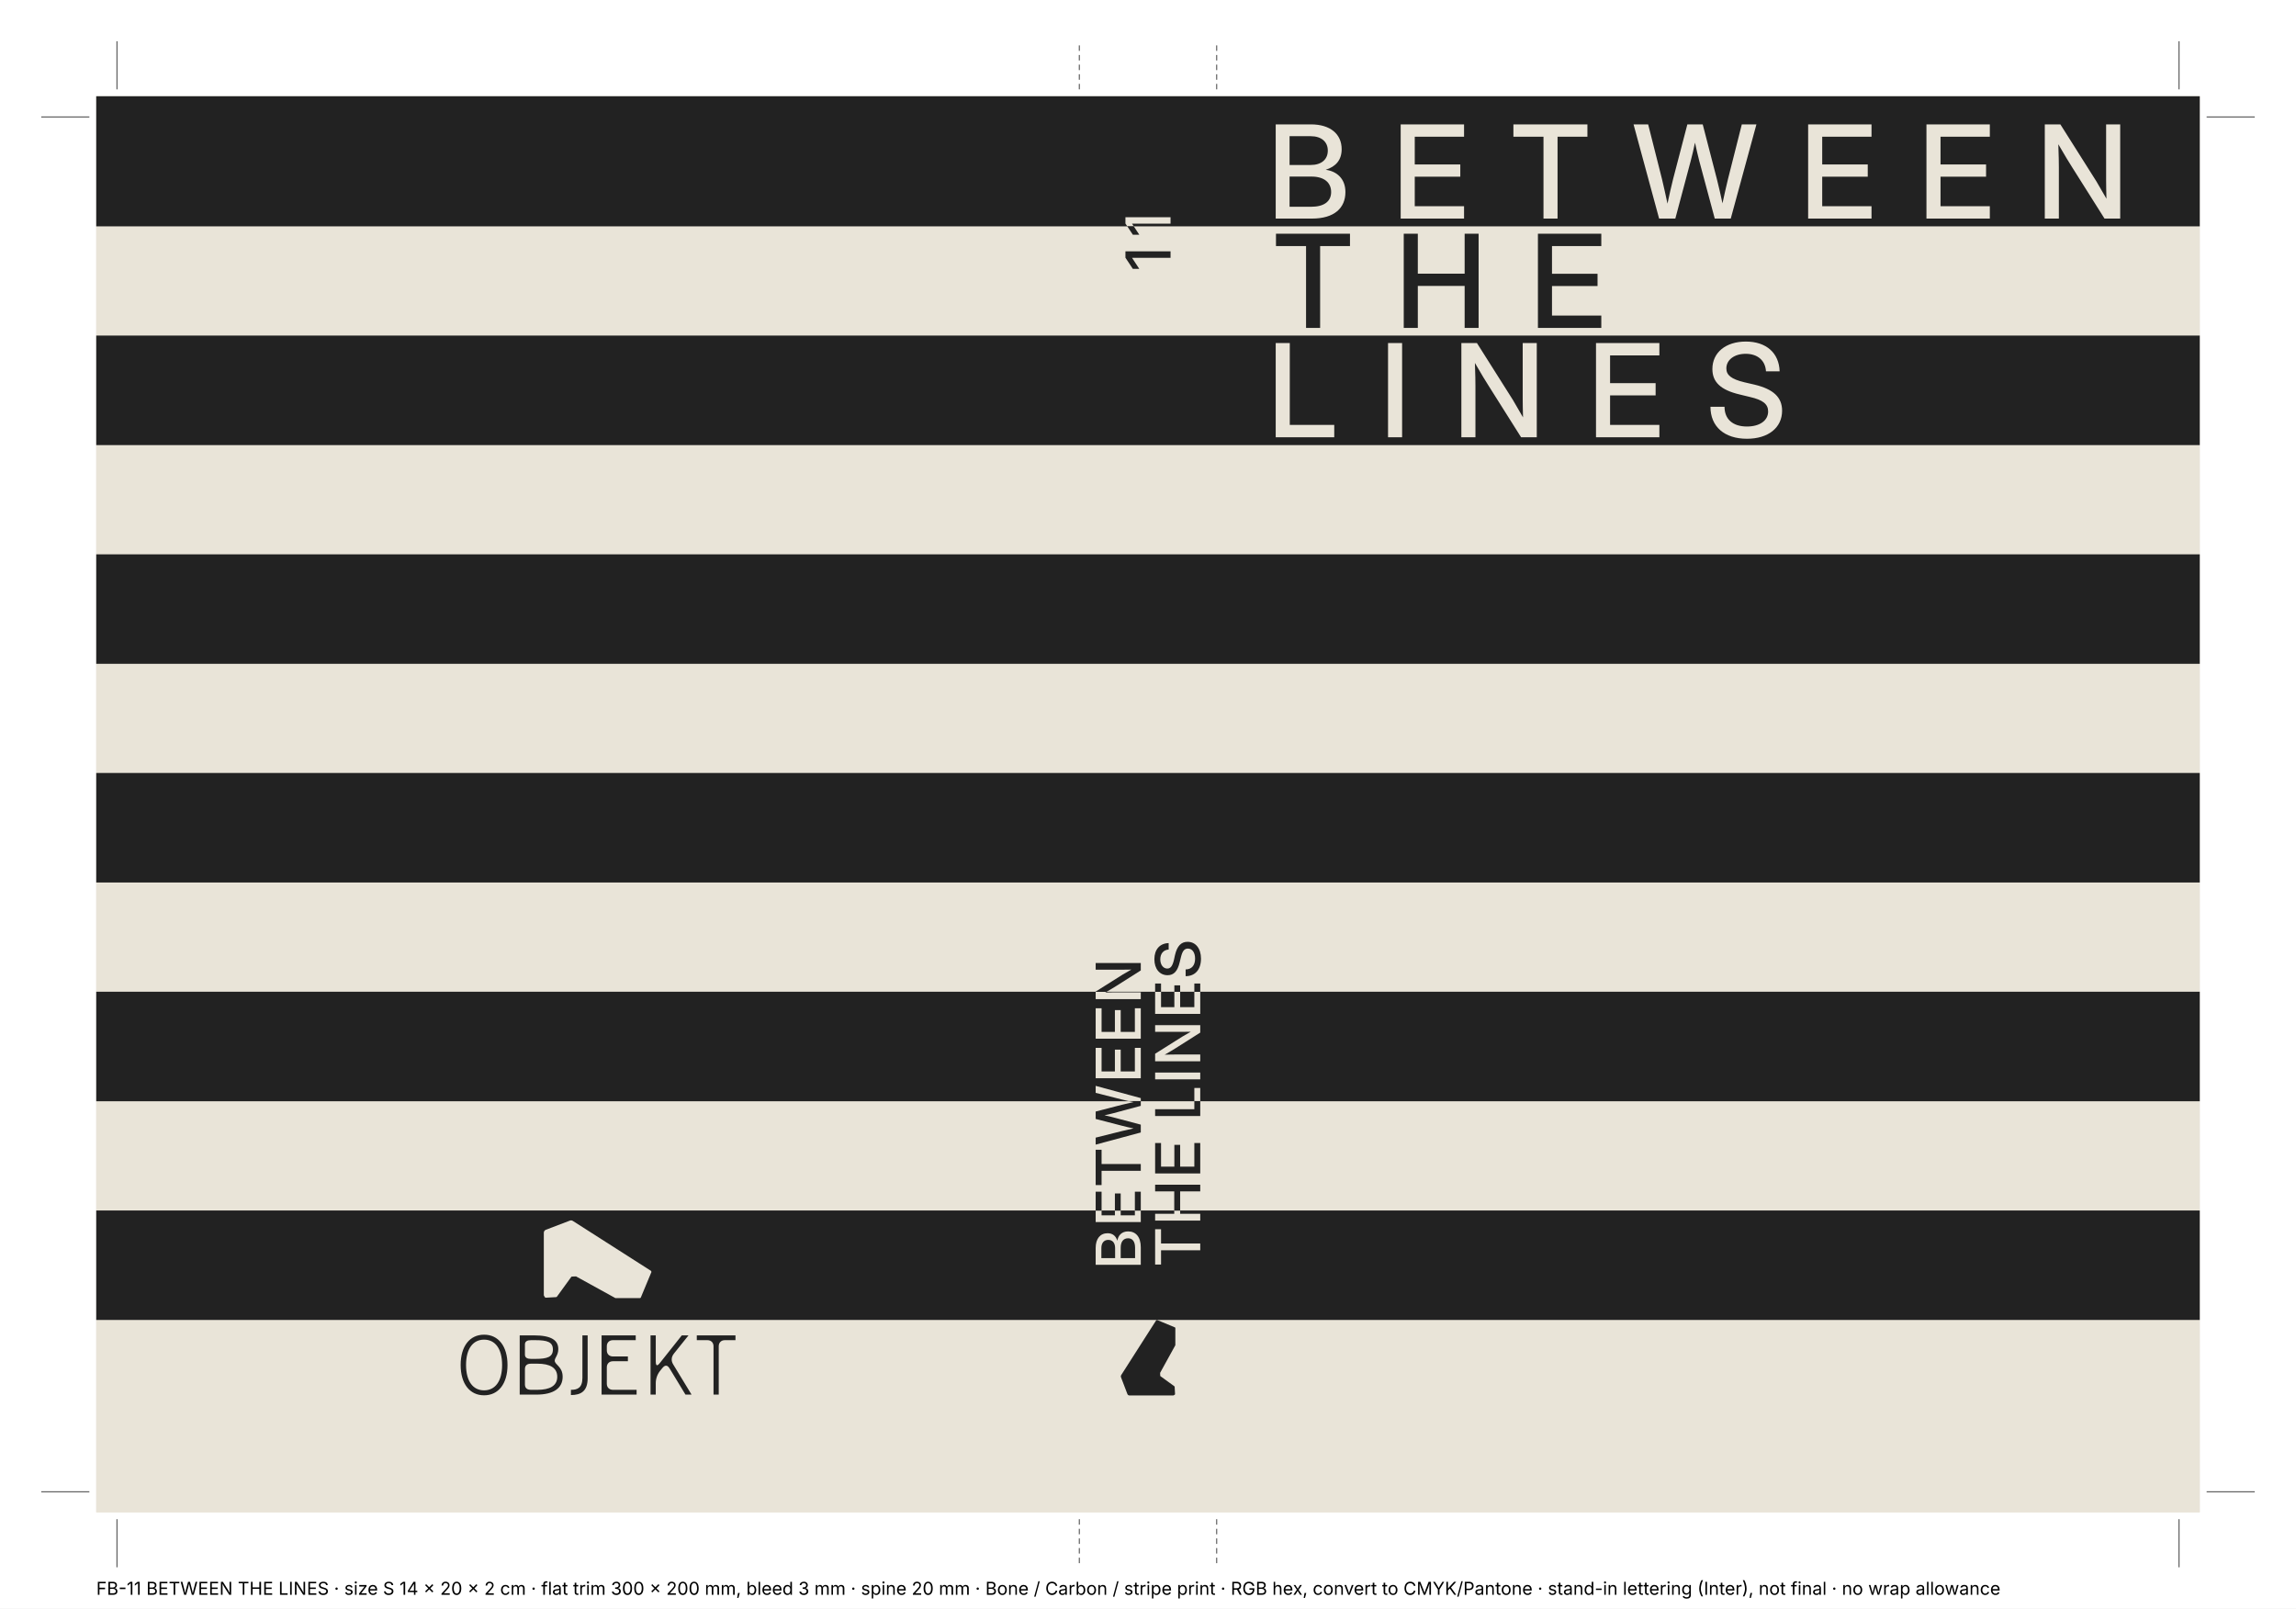
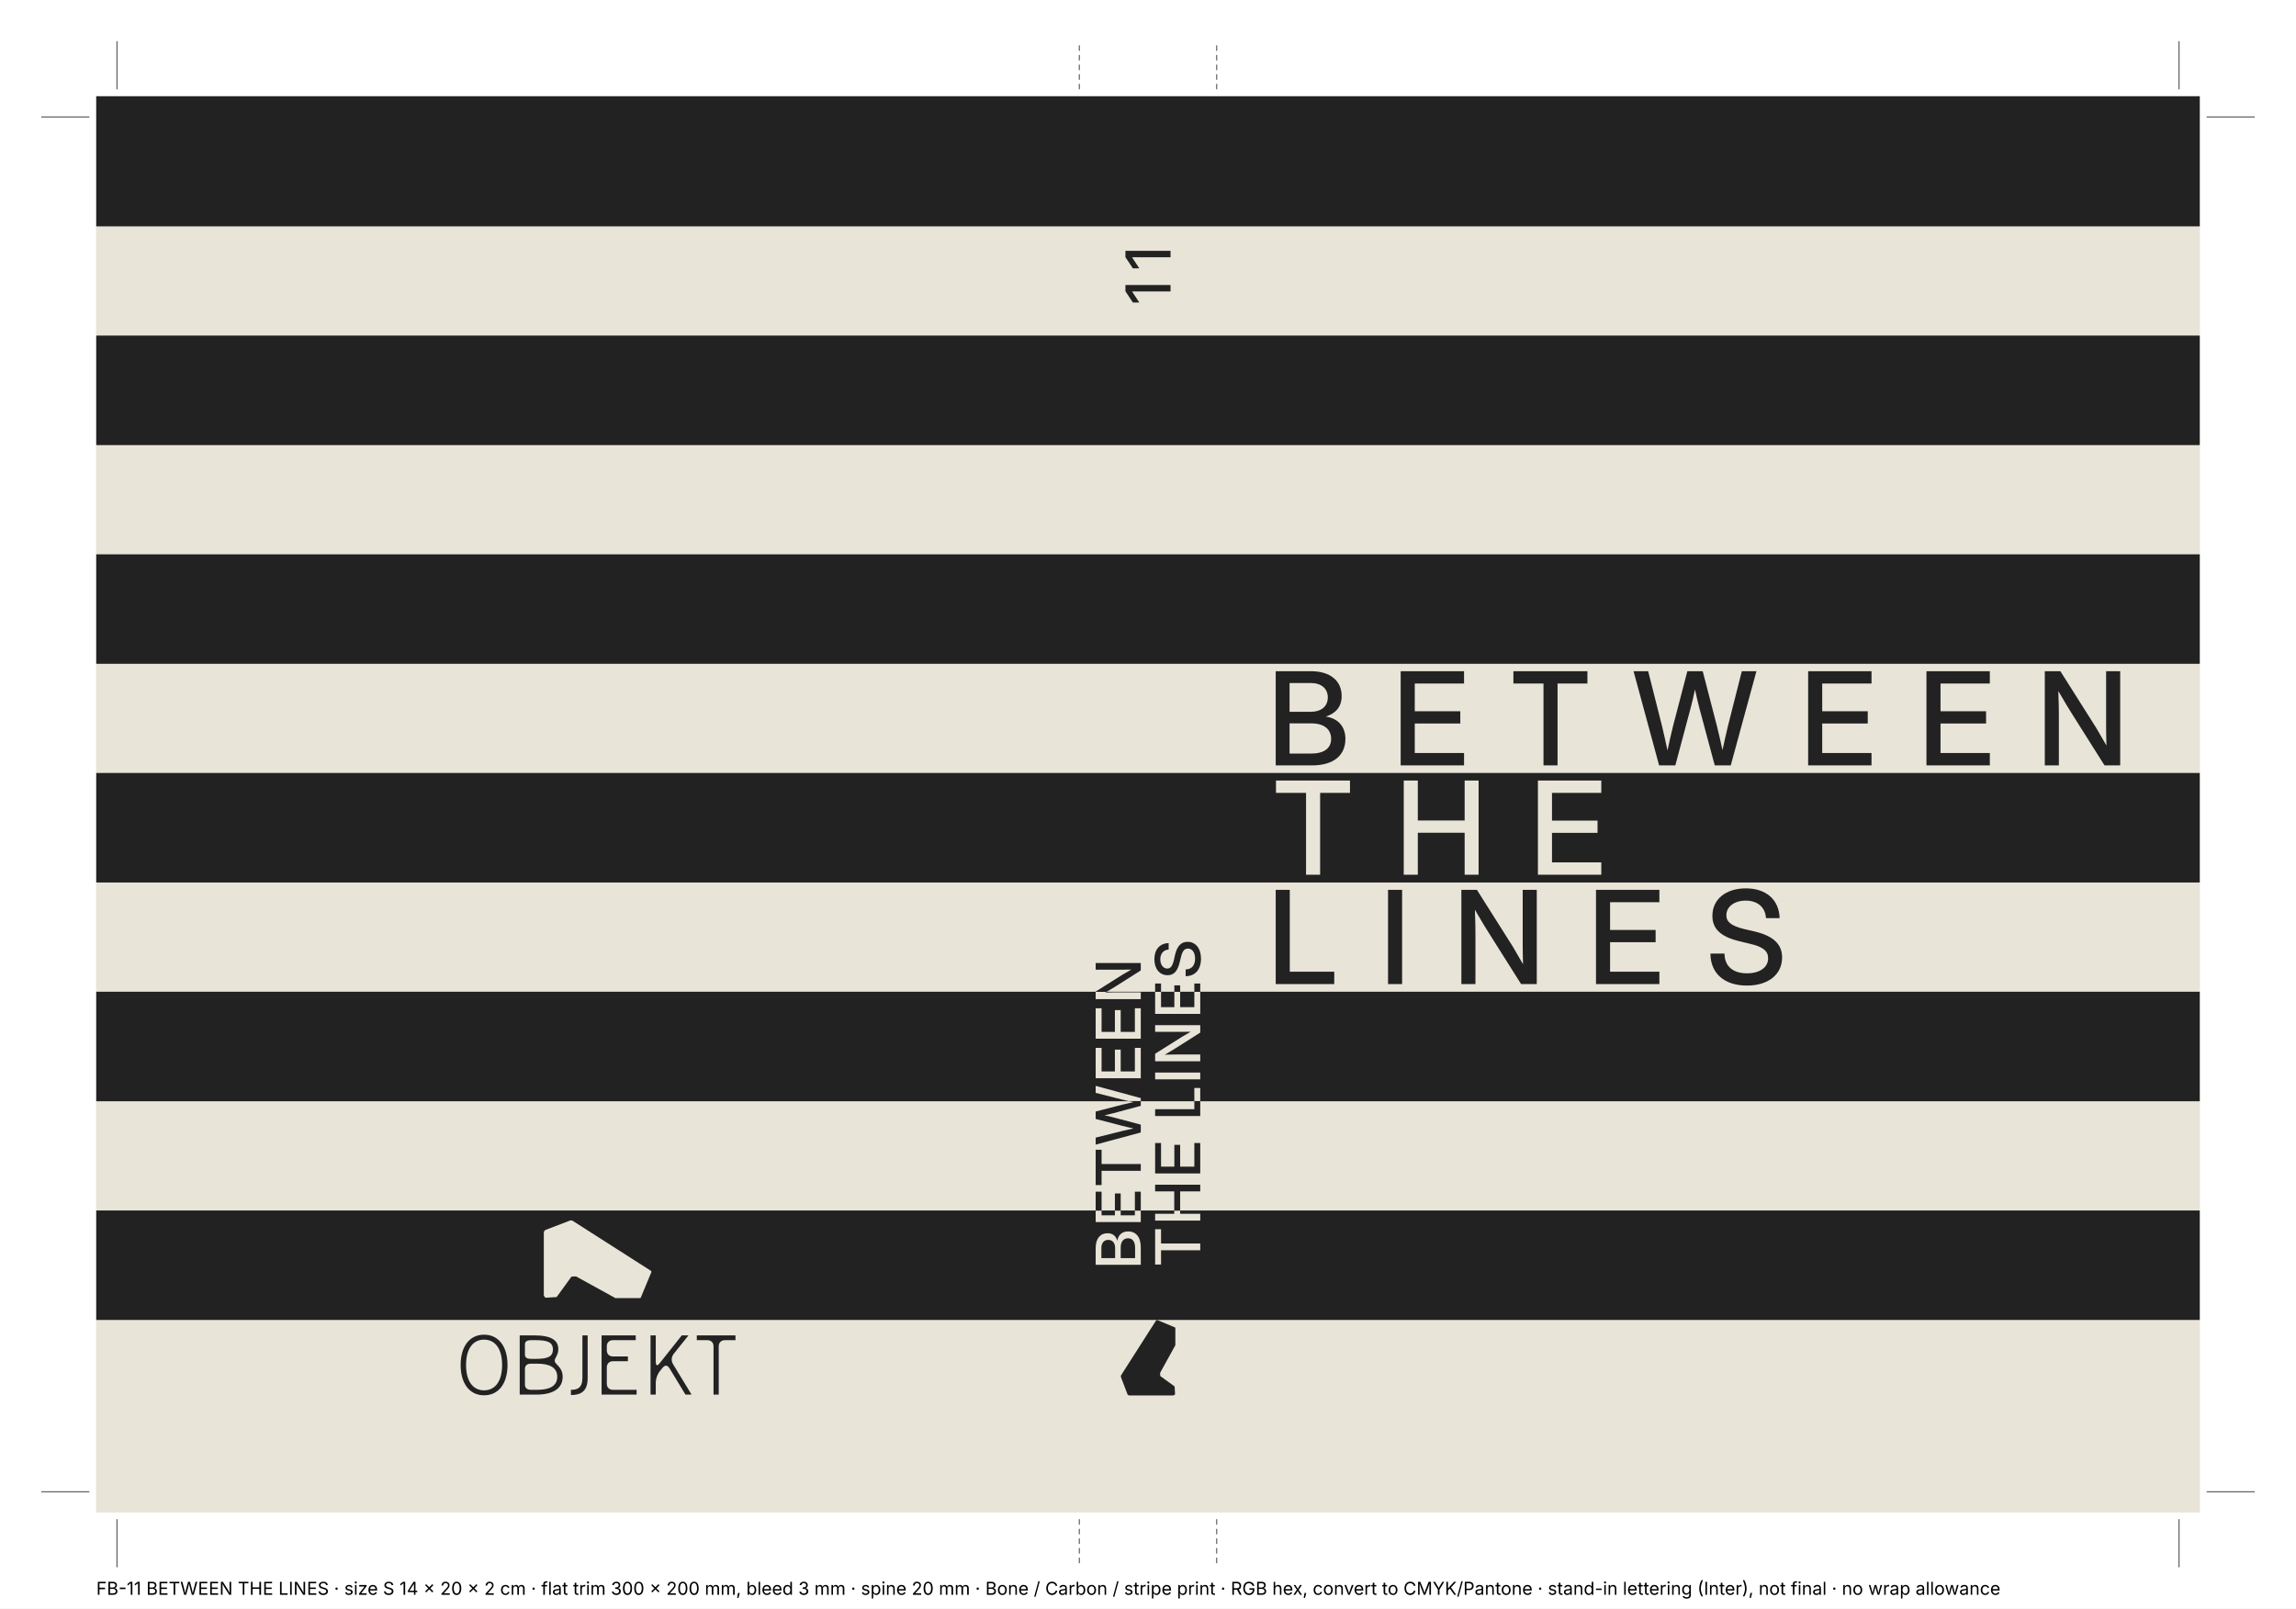
<svg xmlns="http://www.w3.org/2000/svg" width="334mm" height="234mm" viewBox="0 0 334 234">
  <rect width="334" height="234" fill="#fff" />
  <g transform="translate(17 17)">
    <clipPath id="flat11">
      <rect x="-3" y="-3" width="306" height="206" />
    </clipPath>
    <g clip-path="url(#flat11)">
      <rect x="-3" y="-3" width="306" height="206" fill="#E9E4D8" />
      <defs>
        <clipPath id="sd11">
          <rect x="-3" y="-3.00" width="306" height="18.93" />
          <rect x="-3" y="31.82" width="306" height="15.93" />
          <rect x="-3" y="63.64" width="306" height="15.93" />
          <rect x="-3" y="95.45" width="306" height="15.93" />
          <rect x="-3" y="127.27" width="306" height="15.93" />
          <rect x="-3" y="159.09" width="306" height="15.93" />
        </clipPath>
        <clipPath id="sl11">
          <rect x="-3" y="15.91" width="306" height="15.93" />
          <rect x="-3" y="47.73" width="306" height="15.93" />
          <rect x="-3" y="79.55" width="306" height="15.93" />
          <rect x="-3" y="111.36" width="306" height="15.93" />
          <rect x="-3" y="143.18" width="306" height="15.93" />
          <rect x="-3" y="175.00" width="306" height="28.02" />
        </clipPath>
      </defs>
      <rect x="-3" y="-3" width="306" height="206" fill="#E9E4D8" />
      <g clip-path="url(#sd11)">
        <rect x="-3" y="-3" width="306" height="206" fill="#222222" />
      </g>
-       <text x="167.33" y="14.80" font-family="Galak Round, Inter Display, Inter, Helvetica, Arial, sans-serif" font-size="18.82" font-weight="500" letter-spacing="6.13" fill="#E9E4D8">BETWEEN</text>
-       <text x="168.18" y="30.70" font-family="Galak Round, Inter Display, Inter, Helvetica, Arial, sans-serif" font-size="18.82" font-weight="500" letter-spacing="6.13" fill="#222222">THE</text>
-       <text x="167.33" y="46.61" font-family="Galak Round, Inter Display, Inter, Helvetica, Arial, sans-serif" font-size="18.82" font-weight="500" letter-spacing="6.13" fill="#E9E4D8">LINES</text>
+       <text x="167.33" y="94.34" font-family="Galak Round, Inter Display, Inter, Helvetica, Arial, sans-serif" font-size="18.82" font-weight="500" letter-spacing="6.13" fill="#222222">BETWEEN</text>
+       <text x="168.18" y="110.25" font-family="Galak Round, Inter Display, Inter, Helvetica, Arial, sans-serif" font-size="18.82" font-weight="500" letter-spacing="6.13" fill="#E9E4D8">THE</text>
+       <text x="167.33" y="126.16" font-family="Galak Round, Inter Display, Inter, Helvetica, Arial, sans-serif" font-size="18.82" font-weight="500" letter-spacing="6.13" fill="#222222">LINES</text>
      <g clip-path="url(#sd11)">
        <path transform="translate(50.0 160.5) scale(0.05089)" fill="#E9E4D8" fill-rule="evenodd" d="M237.93 214.35L237.93 35.99C237.93 32.22 240.26 28.84 243.79 27.49L312.45 1.31C315.22 0.25 318.33 0.57 320.83 2.18L544.47 145.04C544.47 145.54 545.85 147.70 545.61 148.14L515.17 221.26C514.64 222.24 513.62 222.84 512.51 222.84L443.13 222.84C442.31 222.84 441.53 222.51 440.96 221.93L331.76 161.71C331.16 161.09 330.32 160.76 329.46 160.79L318.50 161.27C317.45 161.32 316.50 161.90 315.99 162.82L275.60 218.47C275.10 219.38 274.17 219.96 273.13 220.02L243.72 221.66C242.61 221.72 241.55 221.16 240.97 220.21L238.37 215.92C238.09 215.45 237.93 214.90 237.93 214.35Z M67.19 486.50C98.31 486.50 118.73 461.35 118.73 414.03C118.73 366.72 98.31 341.57 67.19 341.57C36.06 341.57 15.64 366.72 15.64 414.03C15.64 461.35 36.06 486.50 67.19 486.50ZM67.19 327.38C108.27 327.38 134.17 360.50 134.17 414.03C134.17 467.57 108.27 500.69 67.19 500.69C26.10 500.69 0.20 467.57 0.20 414.03C0.20 360.50 26.10 327.38 67.19 327.38Z M219.82 485.00C254.68 485.00 276.35 473.80 276.35 447.65C276.35 421.50 254.68 410.30 219.82 410.30L201.40 410.30C190.94 410.30 183.96 414.53 183.96 425.74L183.96 469.56C183.96 480.77 190.94 485.00 201.40 485.00L219.82 485.00ZM213.60 396.60C248.46 396.60 263.90 390.88 263.90 369.71C263.90 348.55 248.46 343.07 213.60 343.07L201.40 343.07C190.94 343.07 183.96 346.30 183.96 355.27L183.96 384.40C183.96 393.37 190.94 396.60 201.40 396.60L213.60 396.60ZM291.78 447.65C291.78 480.02 266.39 498.70 216.59 498.70L169.02 498.70L169.02 329.37L209.86 329.37C259.66 329.37 279.33 343.56 279.33 368.47C279.33 386.15 269.13 393.37 269.13 401.58C269.13 413.54 291.78 418.27 291.78 447.65Z M315.43 485.00C333.61 485.25 348.30 479.77 348.30 450.64L348.30 329.37L363.24 329.37L363.24 452.13C363.24 489.23 343.82 499.94 315.43 499.94L315.43 485.00Z M503.18 485.00L503.18 498.70L403.08 498.70L403.08 329.37L500.69 329.37L500.69 343.07L435.45 343.07C424.99 343.07 418.02 350.04 418.02 360.50L418.02 372.20C418.02 382.66 424.99 389.63 435.45 389.63L478.28 389.63L478.28 403.33L435.45 403.33C424.99 403.33 418.02 410.30 418.02 420.76L418.02 467.57C418.02 478.03 424.99 485.00 435.45 485.00L503.18 485.00Z M632.41 329.37L651.59 329.37L610.25 380.92C605.27 387.14 603.53 392.62 603.53 398.35C603.53 402.83 604.52 407.06 608.01 412.79L660.30 498.70L642.87 498.70L598.30 425.24C594.31 418.52 591.08 416.03 587.34 416.03C584.11 416.03 580.87 417.77 576.39 423.25L570.16 430.97C562.44 440.68 557.96 453.13 557.96 466.08L557.96 498.70L543.02 498.70L543.02 329.37L557.96 329.37L557.96 403.33C557.96 411.79 559.45 414.78 561.70 414.78C563.44 414.78 565.93 413.04 569.91 408.06L632.41 329.37Z M723.05 360.50C723.05 350.04 716.08 343.07 705.62 343.07L675.24 343.07L675.24 329.37L785.80 329.37L785.80 343.07L755.42 343.07C744.96 343.07 737.99 350.04 737.99 360.50L737.99 498.70L723.05 498.70L723.05 360.50Z" />
        <path transform="translate(146.02 186.0) rotate(-90) scale(0.03571) translate(-238 0)" fill="#E9E4D8" fill-rule="evenodd" d="M237.93 214.35L237.93 35.99C237.93 32.22 240.26 28.84 243.79 27.49L312.45 1.31C315.22 0.25 318.33 0.57 320.83 2.18L544.47 145.04C544.47 145.54 545.85 147.70 545.61 148.14L515.17 221.26C514.64 222.24 513.62 222.84 512.51 222.84L443.13 222.84C442.31 222.84 441.53 222.51 440.96 221.93L331.76 161.71C331.16 161.09 330.32 160.76 329.46 160.79L318.50 161.27C317.45 161.32 316.50 161.90 315.99 162.82L275.60 218.47C275.10 219.38 274.17 219.96 273.13 220.02L243.72 221.66C242.61 221.72 241.55 221.16 240.97 220.21L238.37 215.92C238.09 215.45 237.93 214.90 237.93 214.35Z" />
        <text transform="translate(148.95 167.59) rotate(-90)" font-family="Galak Round, Inter Display, Inter, Helvetica, Arial, sans-serif" font-size="9.01" font-weight="500" letter-spacing="0.45" fill="#E9E4D8">BETWEEN</text>
        <text transform="translate(157.60 167.18) rotate(-90)" font-family="Galak Round, Inter Display, Inter, Helvetica, Arial, sans-serif" font-size="9.01" font-weight="500" letter-spacing="0.45" fill="#E9E4D8">THE LINES</text>
-         <text transform="translate(153.28 14.00) rotate(-90)" font-family="Galak Round, Inter Display, Inter, Helvetica, Arial, sans-serif" font-size="9.01" font-weight="500" letter-spacing="1.62" text-anchor="end" fill="#E9E4D8">11</text>
+         <text transform="translate(153.28 18.89) rotate(-90)" font-family="Galak Round, Inter Display, Inter, Helvetica, Arial, sans-serif" font-size="9.01" font-weight="500" letter-spacing="1.62" text-anchor="end" fill="#E9E4D8">11</text>
      </g>
      <g clip-path="url(#sl11)">
        <path transform="translate(50.0 160.5) scale(0.05089)" fill="#222222" fill-rule="evenodd" d="M237.93 214.35L237.93 35.99C237.93 32.22 240.26 28.84 243.79 27.49L312.45 1.31C315.22 0.25 318.33 0.57 320.83 2.18L544.47 145.04C544.47 145.54 545.85 147.70 545.61 148.14L515.17 221.26C514.64 222.24 513.62 222.84 512.51 222.84L443.13 222.84C442.31 222.84 441.53 222.51 440.96 221.93L331.76 161.71C331.16 161.09 330.32 160.76 329.46 160.79L318.50 161.27C317.45 161.32 316.50 161.90 315.99 162.82L275.60 218.47C275.10 219.38 274.17 219.96 273.13 220.02L243.72 221.66C242.61 221.72 241.55 221.16 240.97 220.21L238.37 215.92C238.09 215.45 237.93 214.90 237.93 214.35Z M67.19 486.50C98.31 486.50 118.73 461.35 118.73 414.03C118.73 366.72 98.31 341.57 67.19 341.57C36.06 341.57 15.64 366.72 15.64 414.03C15.64 461.35 36.06 486.50 67.19 486.50ZM67.19 327.38C108.27 327.38 134.17 360.50 134.17 414.03C134.17 467.57 108.27 500.69 67.19 500.69C26.10 500.69 0.20 467.57 0.20 414.03C0.20 360.50 26.10 327.38 67.19 327.38Z M219.82 485.00C254.68 485.00 276.35 473.80 276.35 447.65C276.35 421.50 254.68 410.30 219.82 410.30L201.40 410.30C190.94 410.30 183.96 414.53 183.96 425.74L183.96 469.56C183.96 480.77 190.94 485.00 201.40 485.00L219.82 485.00ZM213.60 396.60C248.46 396.60 263.90 390.88 263.90 369.71C263.90 348.55 248.46 343.07 213.60 343.07L201.40 343.07C190.94 343.07 183.96 346.30 183.96 355.27L183.96 384.40C183.96 393.37 190.94 396.60 201.40 396.60L213.60 396.60ZM291.78 447.65C291.78 480.02 266.39 498.70 216.59 498.70L169.02 498.70L169.02 329.37L209.86 329.37C259.66 329.37 279.33 343.56 279.33 368.47C279.33 386.15 269.13 393.37 269.13 401.58C269.13 413.54 291.78 418.27 291.78 447.65Z M315.43 485.00C333.61 485.25 348.30 479.77 348.30 450.64L348.30 329.37L363.24 329.37L363.24 452.13C363.24 489.23 343.82 499.94 315.43 499.94L315.43 485.00Z M503.18 485.00L503.18 498.70L403.08 498.70L403.08 329.37L500.69 329.37L500.69 343.07L435.45 343.07C424.99 343.07 418.02 350.04 418.02 360.50L418.02 372.20C418.02 382.66 424.99 389.63 435.45 389.63L478.28 389.63L478.28 403.33L435.45 403.33C424.99 403.33 418.02 410.30 418.02 420.76L418.02 467.57C418.02 478.03 424.99 485.00 435.45 485.00L503.18 485.00Z M632.41 329.37L651.59 329.37L610.25 380.92C605.27 387.14 603.53 392.62 603.53 398.35C603.53 402.83 604.52 407.06 608.01 412.79L660.30 498.70L642.87 498.70L598.30 425.24C594.31 418.52 591.08 416.03 587.34 416.03C584.11 416.03 580.87 417.77 576.39 423.25L570.16 430.97C562.44 440.68 557.96 453.13 557.96 466.08L557.96 498.70L543.02 498.70L543.02 329.37L557.96 329.37L557.96 403.33C557.96 411.79 559.45 414.78 561.70 414.78C563.44 414.78 565.93 413.04 569.91 408.06L632.41 329.37Z M723.05 360.50C723.05 350.04 716.08 343.07 705.62 343.07L675.24 343.07L675.24 329.37L785.80 329.37L785.80 343.07L755.42 343.07C744.96 343.07 737.99 350.04 737.99 360.50L737.99 498.70L723.05 498.70L723.05 360.50Z" />
        <path transform="translate(146.02 186.0) rotate(-90) scale(0.03571) translate(-238 0)" fill="#222222" fill-rule="evenodd" d="M237.93 214.35L237.93 35.99C237.93 32.22 240.26 28.84 243.79 27.49L312.45 1.31C315.22 0.25 318.33 0.57 320.83 2.18L544.47 145.04C544.47 145.54 545.85 147.70 545.61 148.14L515.17 221.26C514.64 222.24 513.62 222.84 512.51 222.84L443.13 222.84C442.31 222.84 441.53 222.51 440.96 221.93L331.76 161.71C331.16 161.09 330.32 160.76 329.46 160.79L318.50 161.27C317.45 161.32 316.50 161.90 315.99 162.82L275.60 218.47C275.10 219.38 274.17 219.96 273.13 220.02L243.72 221.66C242.61 221.72 241.55 221.16 240.97 220.21L238.37 215.92C238.09 215.45 237.93 214.90 237.93 214.35Z" />
        <text transform="translate(148.95 167.59) rotate(-90)" font-family="Galak Round, Inter Display, Inter, Helvetica, Arial, sans-serif" font-size="9.01" font-weight="500" letter-spacing="0.45" fill="#222222">BETWEEN</text>
        <text transform="translate(157.60 167.18) rotate(-90)" font-family="Galak Round, Inter Display, Inter, Helvetica, Arial, sans-serif" font-size="9.01" font-weight="500" letter-spacing="0.45" fill="#222222">THE LINES</text>
-         <text transform="translate(153.28 14.00) rotate(-90)" font-family="Galak Round, Inter Display, Inter, Helvetica, Arial, sans-serif" font-size="9.01" font-weight="500" letter-spacing="1.62" text-anchor="end" fill="#222222">11</text>
+         <text transform="translate(153.28 18.89) rotate(-90)" font-family="Galak Round, Inter Display, Inter, Helvetica, Arial, sans-serif" font-size="9.01" font-weight="500" letter-spacing="1.62" text-anchor="end" fill="#222222">11</text>
      </g>
    </g>
    <line x1="-4" y1="0" x2="-11" y2="0" stroke="#000" stroke-width=".1" fill="none" />
    <line x1="0" y1="-4" x2="0" y2="-11" stroke="#000" stroke-width=".1" fill="none" />
    <line x1="304" y1="0" x2="311" y2="0" stroke="#000" stroke-width=".1" fill="none" />
    <line x1="300" y1="-4" x2="300" y2="-11" stroke="#000" stroke-width=".1" fill="none" />
    <line x1="-4" y1="200" x2="-11" y2="200" stroke="#000" stroke-width=".1" fill="none" />
    <line x1="0" y1="204" x2="0" y2="211" stroke="#000" stroke-width=".1" fill="none" />
    <line x1="304" y1="200" x2="311" y2="200" stroke="#000" stroke-width=".1" fill="none" />
    <line x1="300" y1="204" x2="300" y2="211" stroke="#000" stroke-width=".1" fill="none" />
    <line x1="140" y1="-4" x2="140" y2="-11" stroke="#000" stroke-width=".1" fill="none" stroke-dasharray=".8 .6" />
    <line x1="140" y1="204" x2="140" y2="211" stroke="#000" stroke-width=".1" fill="none" stroke-dasharray=".8 .6" />
    <line x1="160" y1="-4" x2="160" y2="-11" stroke="#000" stroke-width=".1" fill="none" stroke-dasharray=".8 .6" />
    <line x1="160" y1="204" x2="160" y2="211" stroke="#000" stroke-width=".1" fill="none" stroke-dasharray=".8 .6" />
    <text x="-3" y="215" font-family="Inter, Helvetica, Arial, sans-serif" font-size="2.6" fill="#000">FB-11 BETWEEN THE LINES  ·  size S 14 × 20 × 2 cm  ·  flat trim 300 × 200 mm, bleed 3 mm  ·  spine 20 mm  ·  Bone / Carbon / stripe print  ·  RGB hex, convert to CMYK/Pantone  ·  stand-in lettering (Inter), not final  ·  no wrap allowance</text>
  </g>
</svg>
